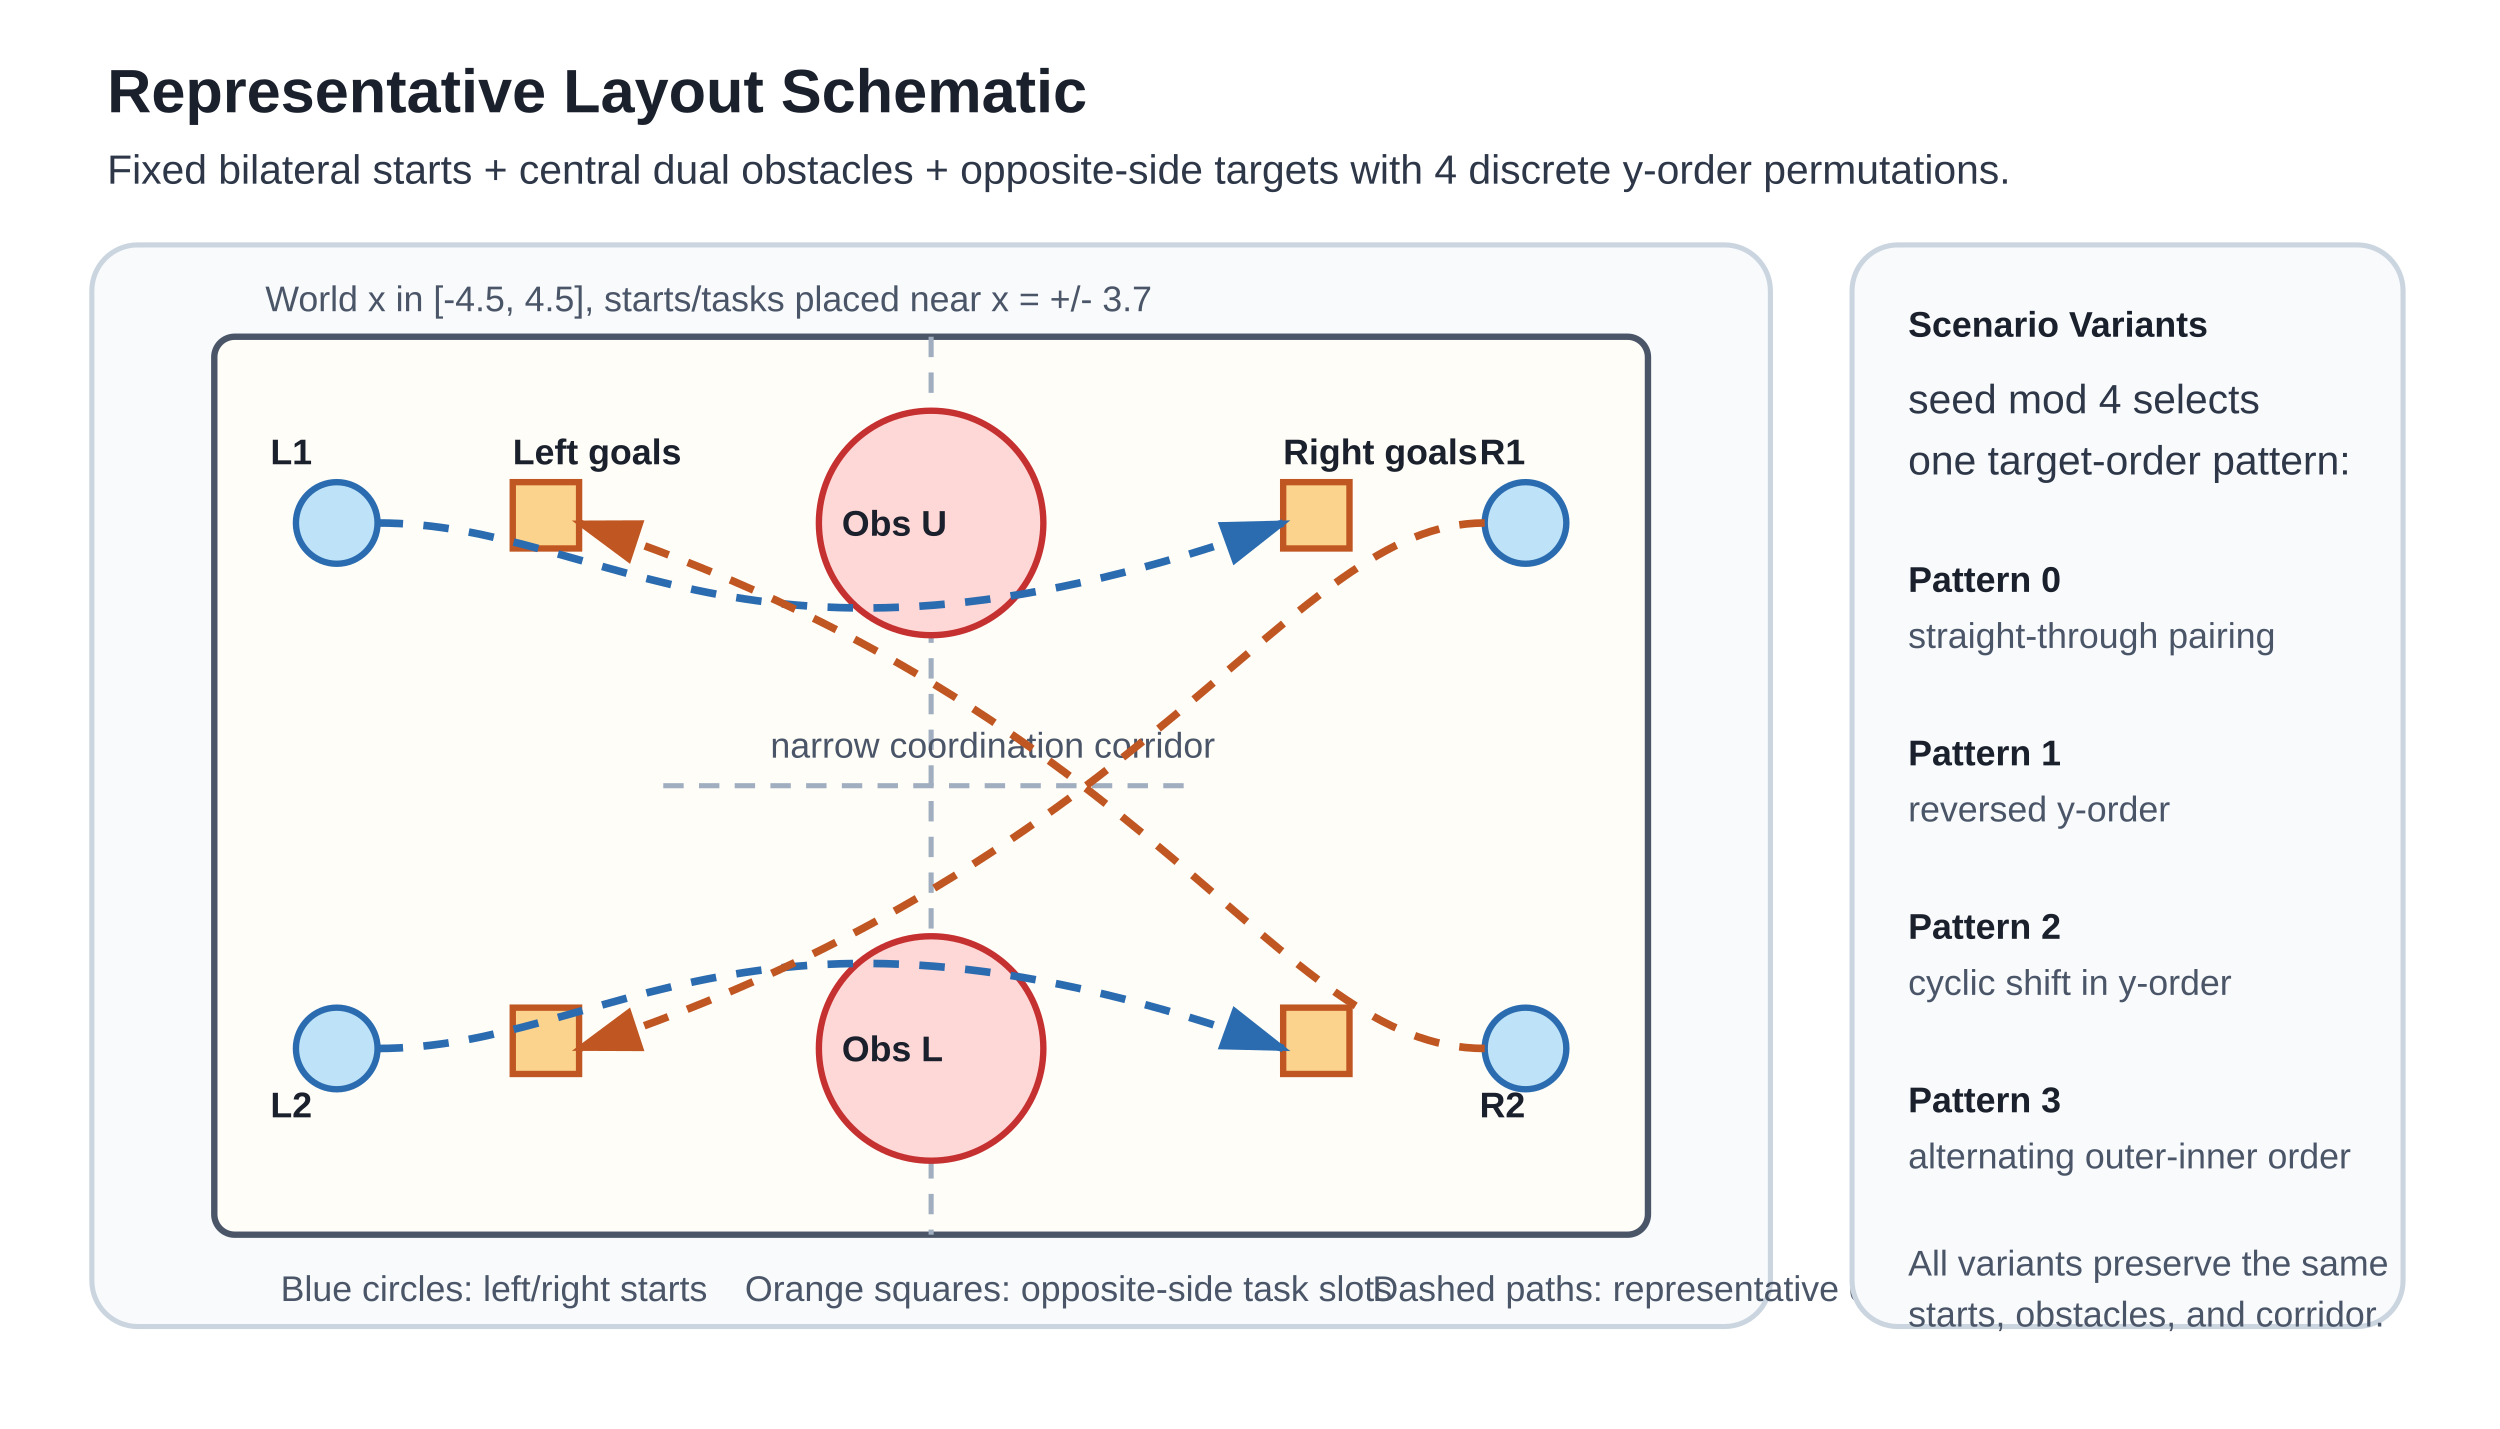
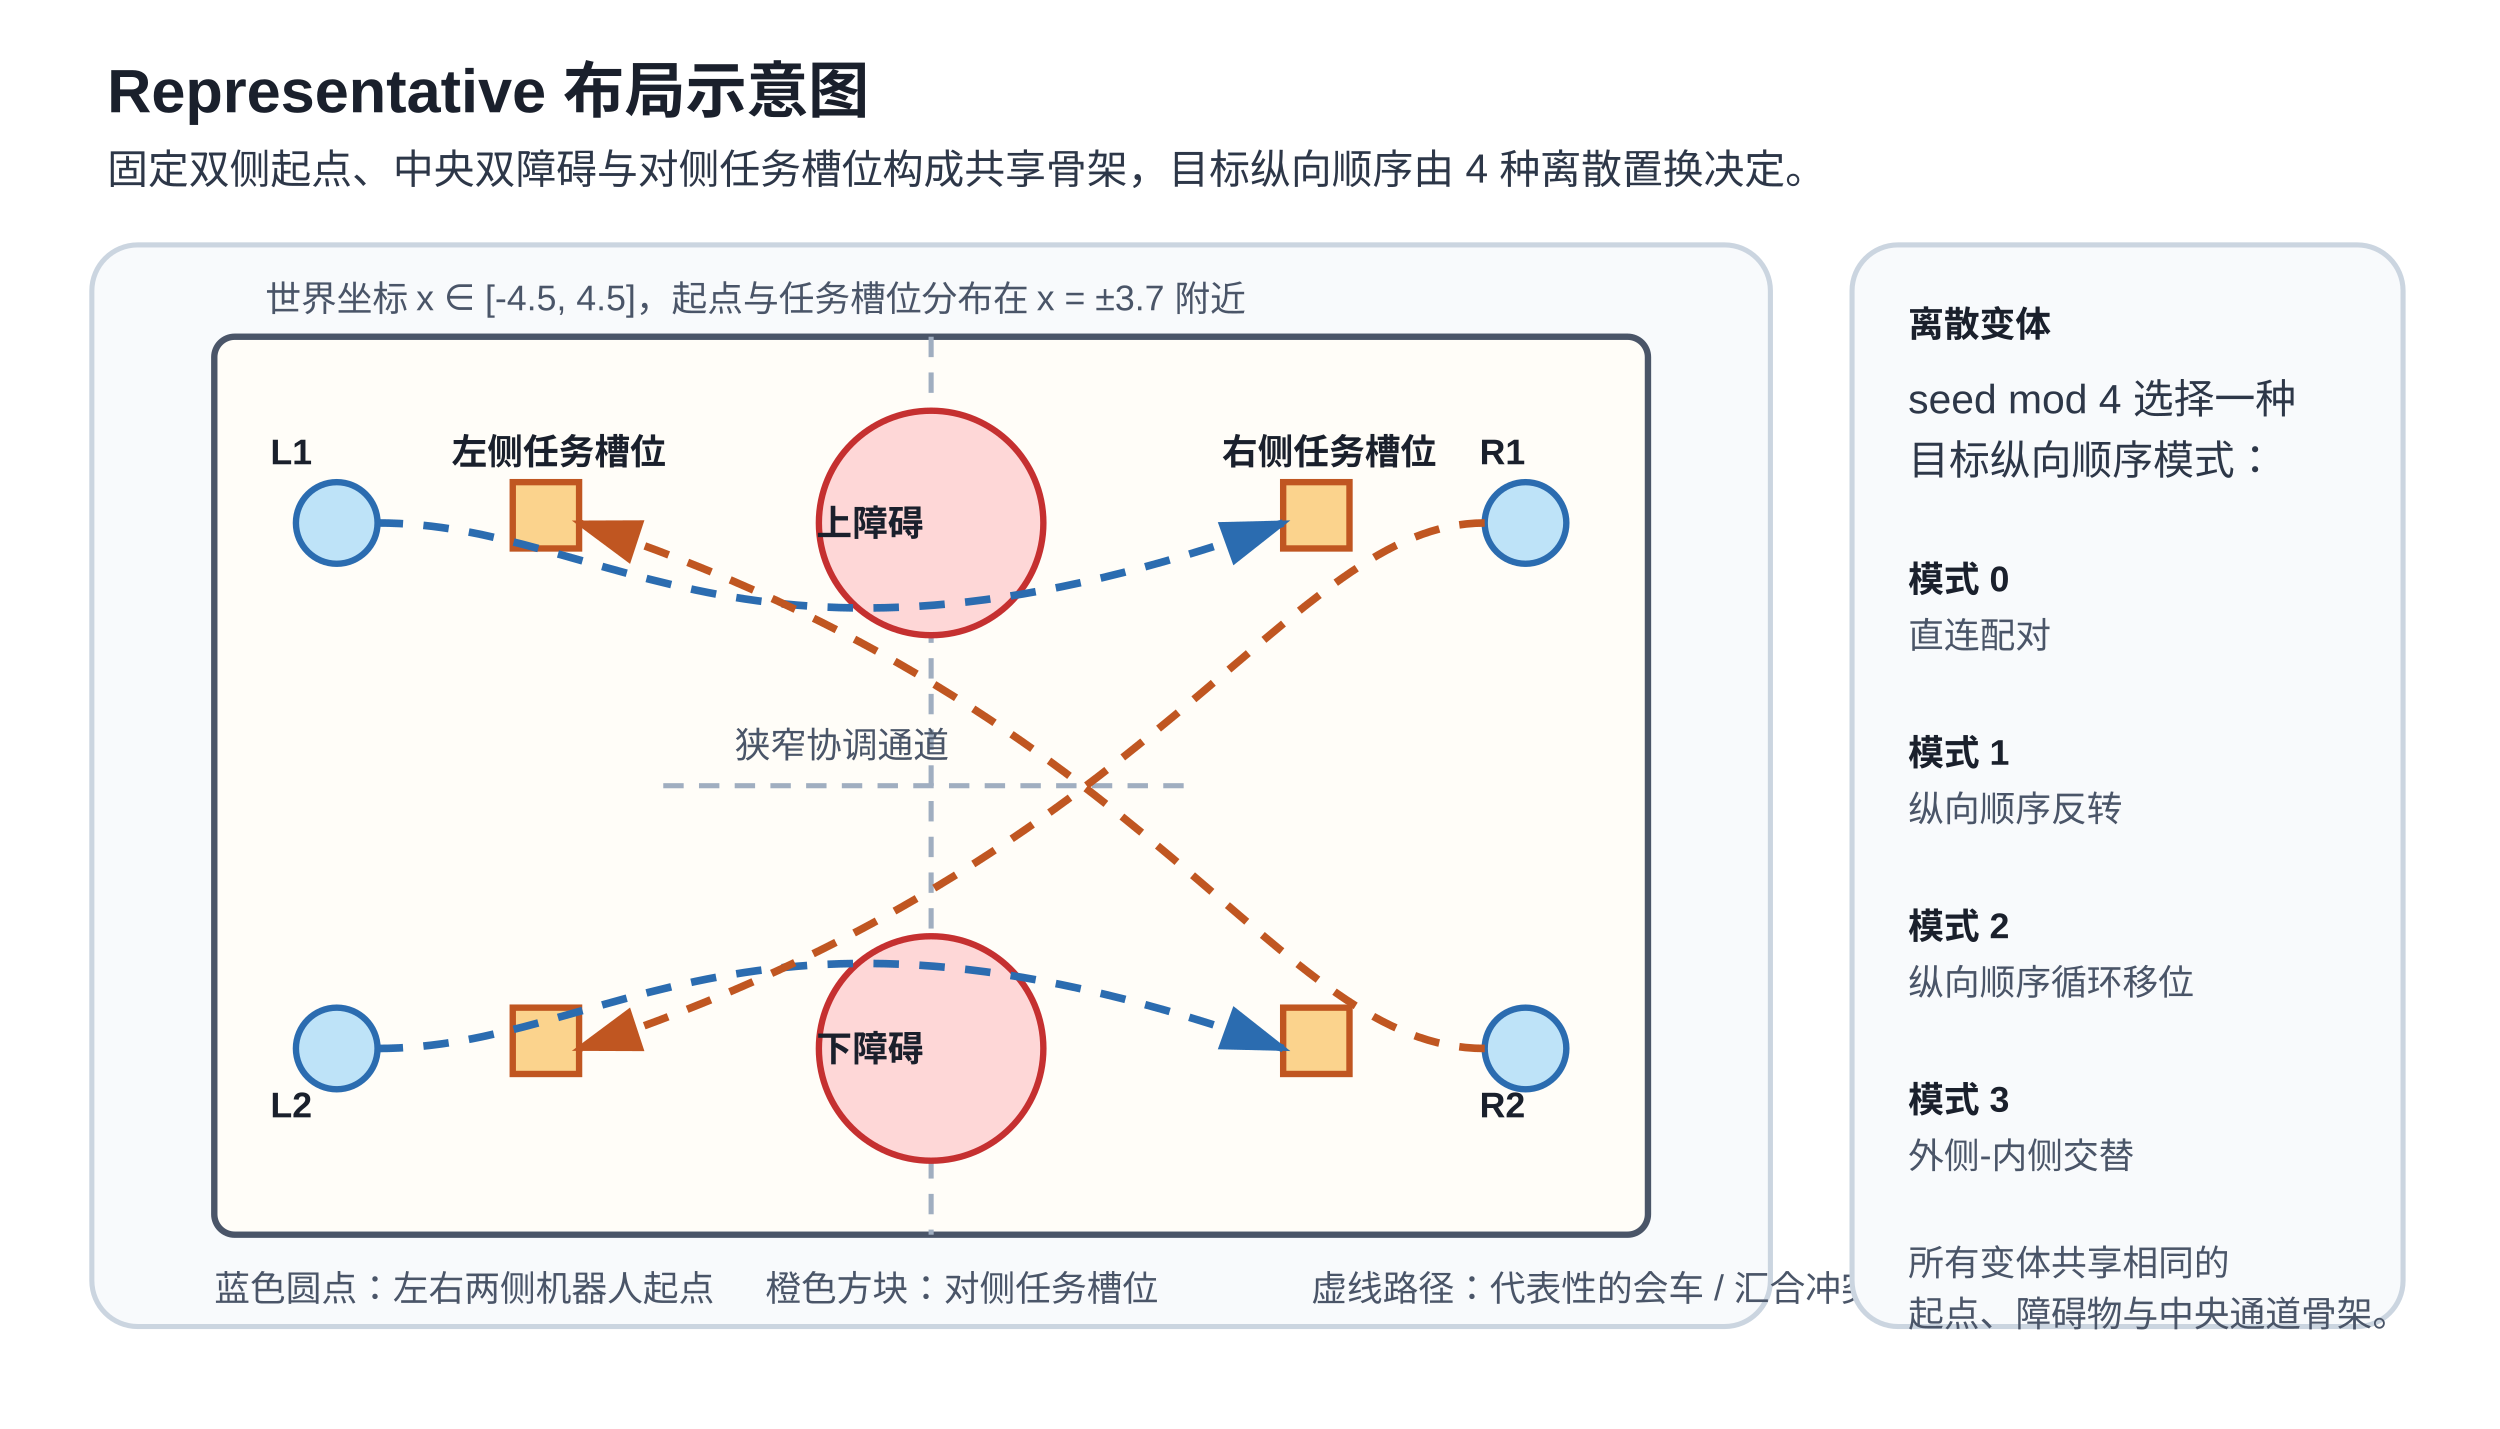
<svg xmlns="http://www.w3.org/2000/svg" width="980" height="560" viewBox="0 0 980 560">
  <defs>
    <marker id="arrowBlue" markerWidth="10" markerHeight="10" refX="8" refY="3" orient="auto" markerUnits="strokeWidth">
      <path d="M0,0 L0,6 L9,3 z" fill="#2b6cb0" />
    </marker>
    <marker id="arrowOrange" markerWidth="10" markerHeight="10" refX="8" refY="3" orient="auto" markerUnits="strokeWidth">
      <path d="M0,0 L0,6 L9,3 z" fill="#c05621" />
    </marker>
    <style>
      .title { font: 700 24px 'Segoe UI', Arial, sans-serif; fill: #1a202c; }
      .body { font: 16px 'Segoe UI', Arial, sans-serif; fill: #2d3748; }
      .small { font: 14px 'Segoe UI', Arial, sans-serif; fill: #4a5568; }
      .label { font: 700 14px 'Segoe UI', Arial, sans-serif; fill: #1a202c; }
      .panel { fill: #f8fafc; stroke: #cbd5e0; stroke-width: 2; }
      .arena { fill: #fffdf8; stroke: #4a5568; stroke-width: 2.5; }
      .obstacle { fill: #fed7d7; stroke: #c53030; stroke-width: 2.5; }
      .start { fill: #bee3f8; stroke: #2b6cb0; stroke-width: 2.5; }
      .goal { fill: #fbd38d; stroke: #c05621; stroke-width: 2.5; }
      .corridor { stroke: #a0aec0; stroke-width: 2; stroke-dasharray: 8 6; }
      .trajL { fill: none; stroke: #2b6cb0; stroke-width: 3; stroke-dasharray: 10 8; marker-end: url(#arrowBlue); }
      .trajR { fill: none; stroke: #c05621; stroke-width: 3; stroke-dasharray: 10 8; marker-end: url(#arrowOrange); }
    </style>
  </defs>
-   <text x="42" y="44" class="title">Representative Layout Schematic</text>
-   <text x="42" y="72" class="body">Fixed bilateral starts + central dual obstacles + opposite-side targets with 4 discrete y-order permutations.</text>
+   <text x="42" y="44" class="title">Representative 布局示意图</text>
+   <text x="42" y="72" class="body">固定双侧起点、中央双障碍与对侧任务槽位构成共享骨架，目标纵向顺序由 4 种离散置换决定。</text>
  <rect x="36" y="96" width="658" height="424" rx="18" class="panel" />
  <rect x="84" y="132" width="562" height="352" rx="8" class="arena" />
-   <text x="104" y="122" class="small">World x in [-4.5, 4.5], starts/tasks placed near x = +/- 3.7</text>
+   <text x="104" y="122" class="small">世界坐标 x ∈ [-4.5, 4.5]，起点与任务槽位分布在 x = ±3.7 附近</text>
  <line x1="365" y1="132" x2="365" y2="484" class="corridor" />
  <circle cx="365" cy="205" r="44" class="obstacle" />
  <circle cx="365" cy="411" r="44" class="obstacle" />
-   <text x="330" y="210" class="label">Obs U</text>
-   <text x="330" y="416" class="label">Obs L</text>
+   <text x="320" y="210" class="label">上障碍</text>
+   <text x="320" y="416" class="label">下障碍</text>
  <line x1="260" y1="308" x2="470" y2="308" class="corridor" />
-   <text x="302" y="297" class="small">narrow coordination corridor</text>
+   <text x="288" y="297" class="small">狭窄协调通道</text>
  <circle cx="132" cy="205" r="16" class="start" />
  <circle cx="132" cy="411" r="16" class="start" />
  <circle cx="598" cy="205" r="16" class="start" />
  <circle cx="598" cy="411" r="16" class="start" />
  <rect x="201" y="189" width="26" height="26" class="goal" />
  <rect x="201" y="395" width="26" height="26" class="goal" />
  <rect x="503" y="189" width="26" height="26" class="goal" />
  <rect x="503" y="395" width="26" height="26" class="goal" />
  <text x="106" y="182" class="label">L1</text>
  <text x="106" y="438" class="label">L2</text>
  <text x="580" y="182" class="label">R1</text>
  <text x="580" y="438" class="label">R2</text>
-   <text x="201" y="182" class="label">Left goals</text>
-   <text x="503" y="182" class="label">Right goals</text>
+   <text x="177" y="182" class="label">左侧任务槽位</text>
+   <text x="479" y="182" class="label">右侧任务槽位</text>
  <path d="M148 205 C 240 205, 295 280, 503 205" class="trajL" />
  <path d="M148 411 C 240 411, 295 336, 503 411" class="trajL" />
  <path d="M582 205 C 505 205, 455 336, 227 411" class="trajR" />
  <path d="M582 411 C 500 411, 455 280, 227 205" class="trajR" />
-   <text x="110" y="510" class="small">Blue circles: left/right starts</text>
-   <text x="292" y="510" class="small">Orange squares: opposite-side task slots</text>
-   <text x="538" y="510" class="small">Dashed paths: representative crossing / merge conflicts</text>
+   <text x="84" y="510" class="small">蓝色圆点：左右两侧机器人起点</text>
+   <text x="300" y="510" class="small">橙色方块：对侧任务槽位</text>
+   <text x="514" y="510" class="small">虚线路径：代表性的会车 / 汇合冲突模式</text>
  <rect x="726" y="96" width="216" height="424" rx="18" class="panel" />
-   <text x="748" y="132" class="label">Scenario Variants</text>
-   <text x="748" y="162" class="body">seed mod 4 selects</text>
-   <text x="748" y="186" class="body">one target-order pattern:</text>
-   <text x="748" y="232" class="label">Pattern 0</text>
-   <text x="748" y="254" class="small">straight-through pairing</text>
-   <text x="748" y="300" class="label">Pattern 1</text>
-   <text x="748" y="322" class="small">reversed y-order</text>
-   <text x="748" y="368" class="label">Pattern 2</text>
-   <text x="748" y="390" class="small">cyclic shift in y-order</text>
-   <text x="748" y="436" class="label">Pattern 3</text>
-   <text x="748" y="458" class="small">alternating outer-inner order</text>
-   <text x="748" y="500" class="small">All variants preserve the same</text>
-   <text x="748" y="520" class="small">starts, obstacles, and corridor.</text>
+   <text x="748" y="132" class="label">离散变体</text>
+   <text x="748" y="162" class="body">seed mod 4 选择一种</text>
+   <text x="748" y="186" class="body">目标纵向顺序模式：</text>
+   <text x="748" y="232" class="label">模式 0</text>
+   <text x="748" y="254" class="small">直连配对</text>
+   <text x="748" y="300" class="label">模式 1</text>
+   <text x="748" y="322" class="small">纵向顺序反转</text>
+   <text x="748" y="368" class="label">模式 2</text>
+   <text x="748" y="390" class="small">纵向顺序循环移位</text>
+   <text x="748" y="436" class="label">模式 3</text>
+   <text x="748" y="458" class="small">外侧-内侧交替</text>
+   <text x="748" y="500" class="small">所有变体共享相同的</text>
+   <text x="748" y="520" class="small">起点、障碍物与中央通道骨架。</text>
</svg>
